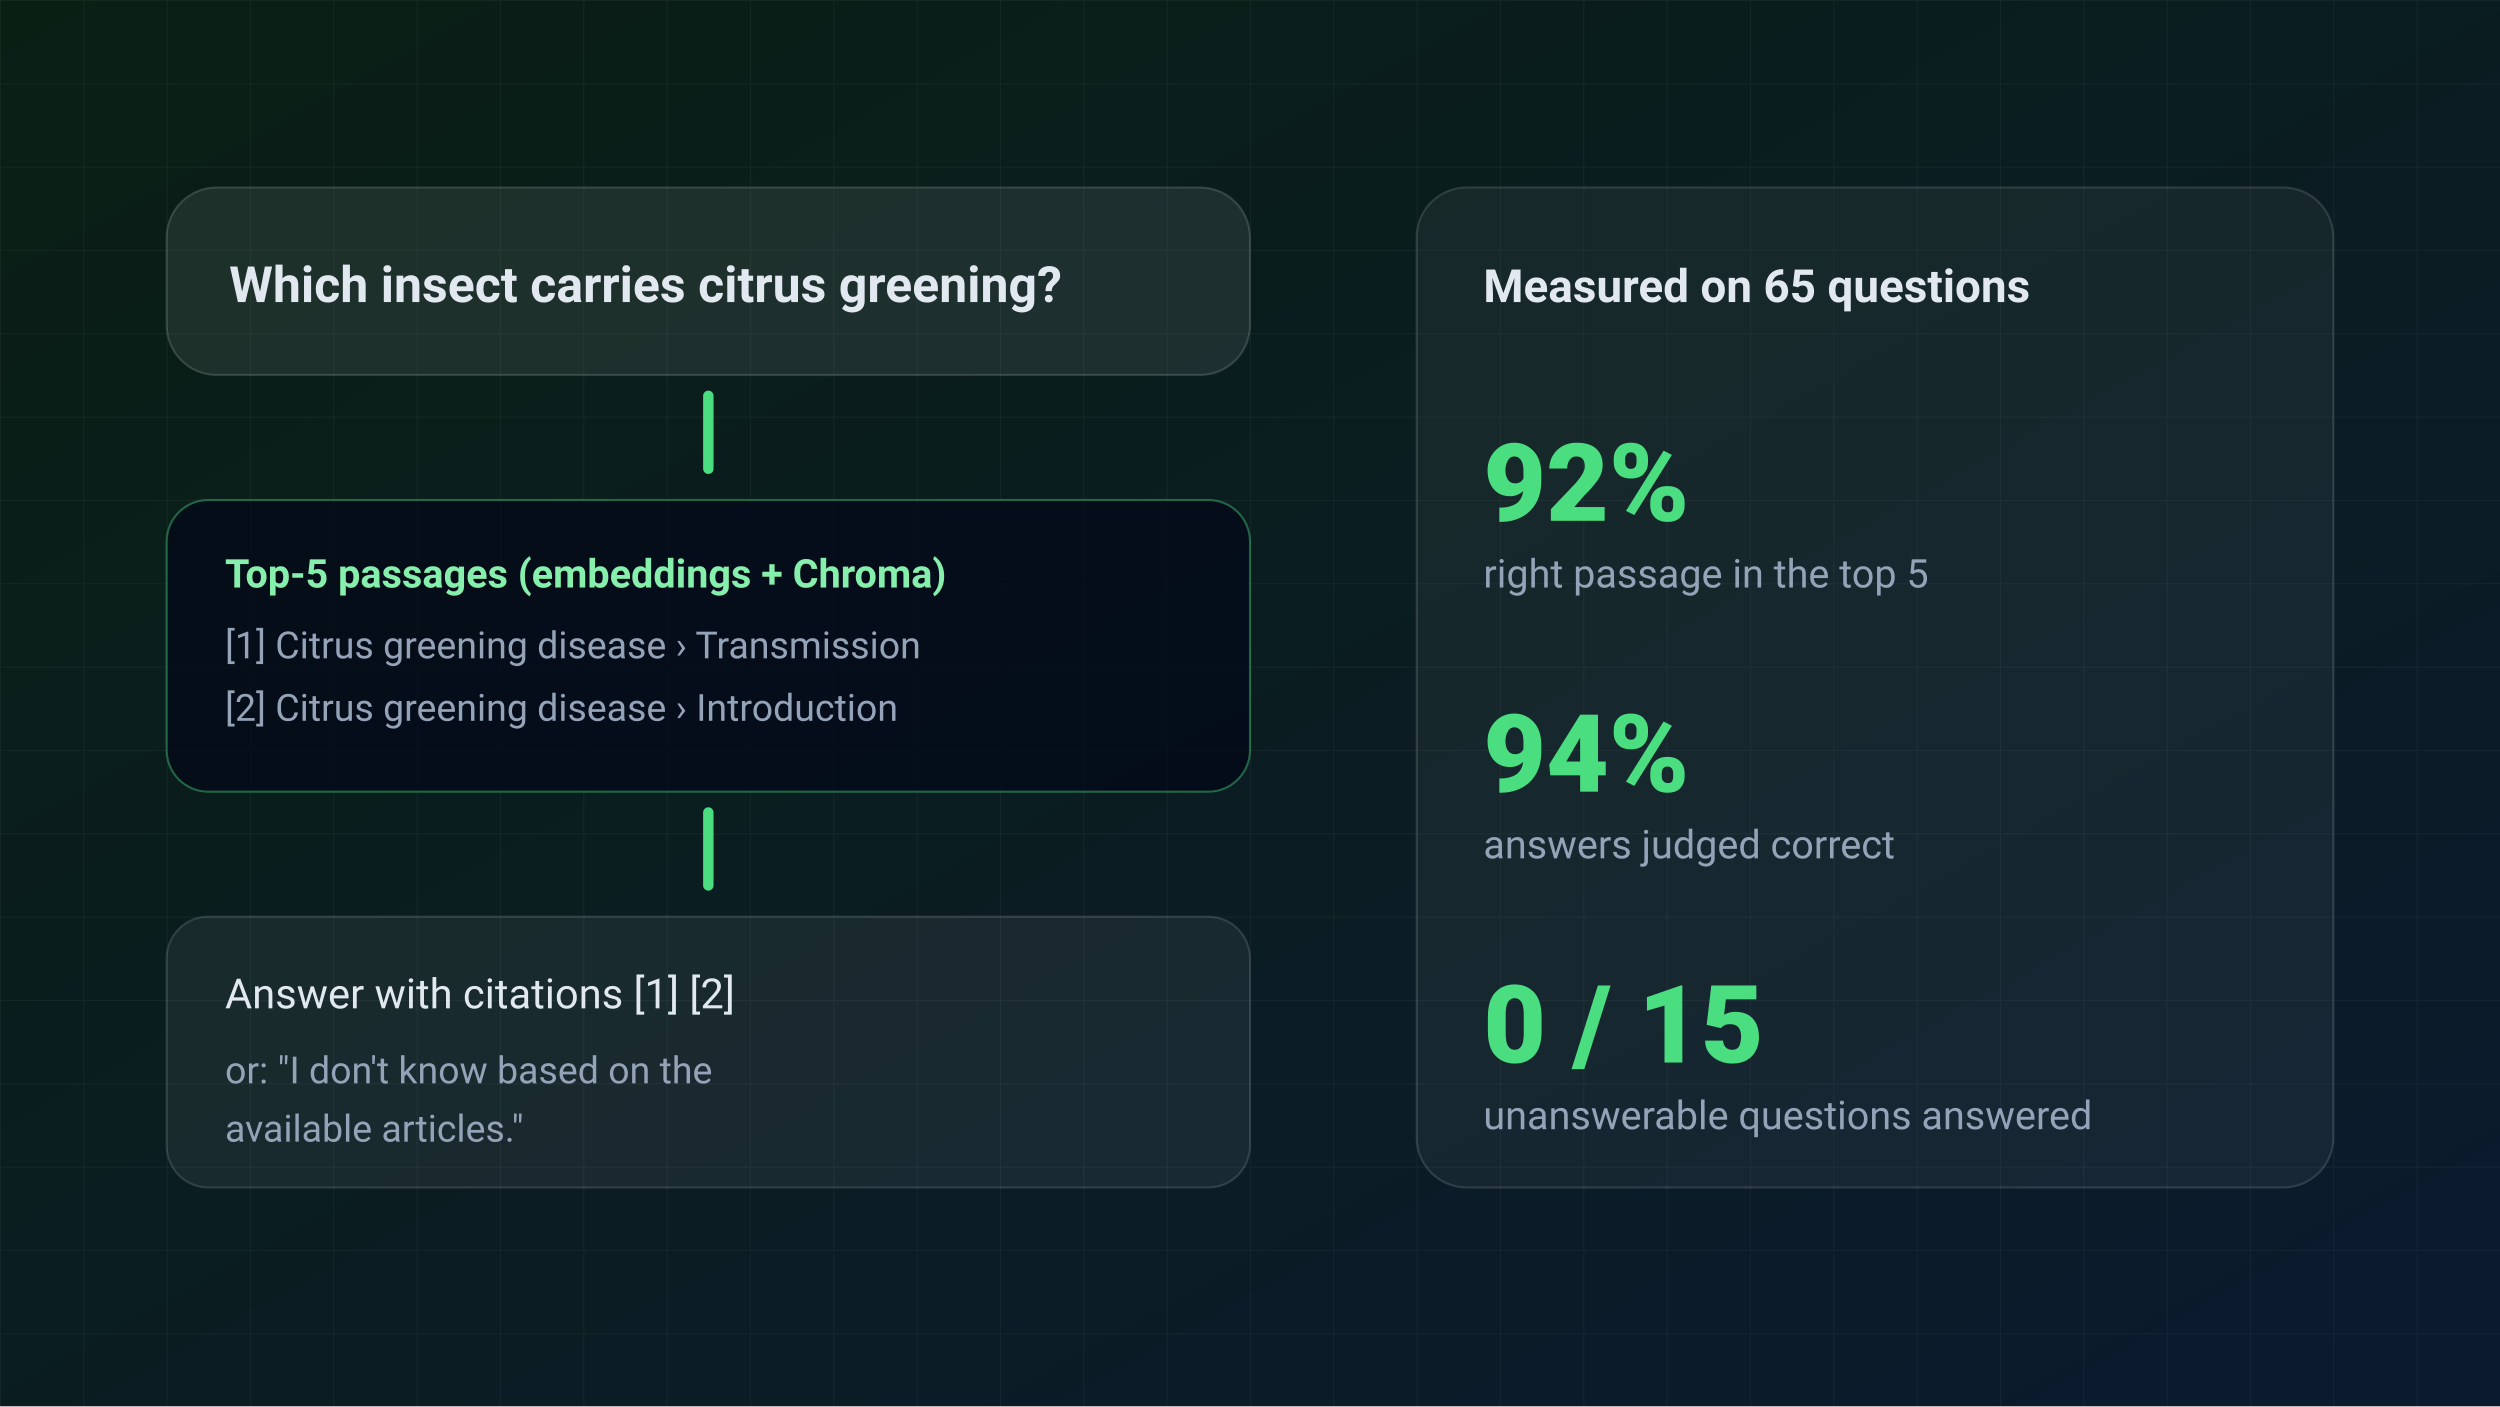
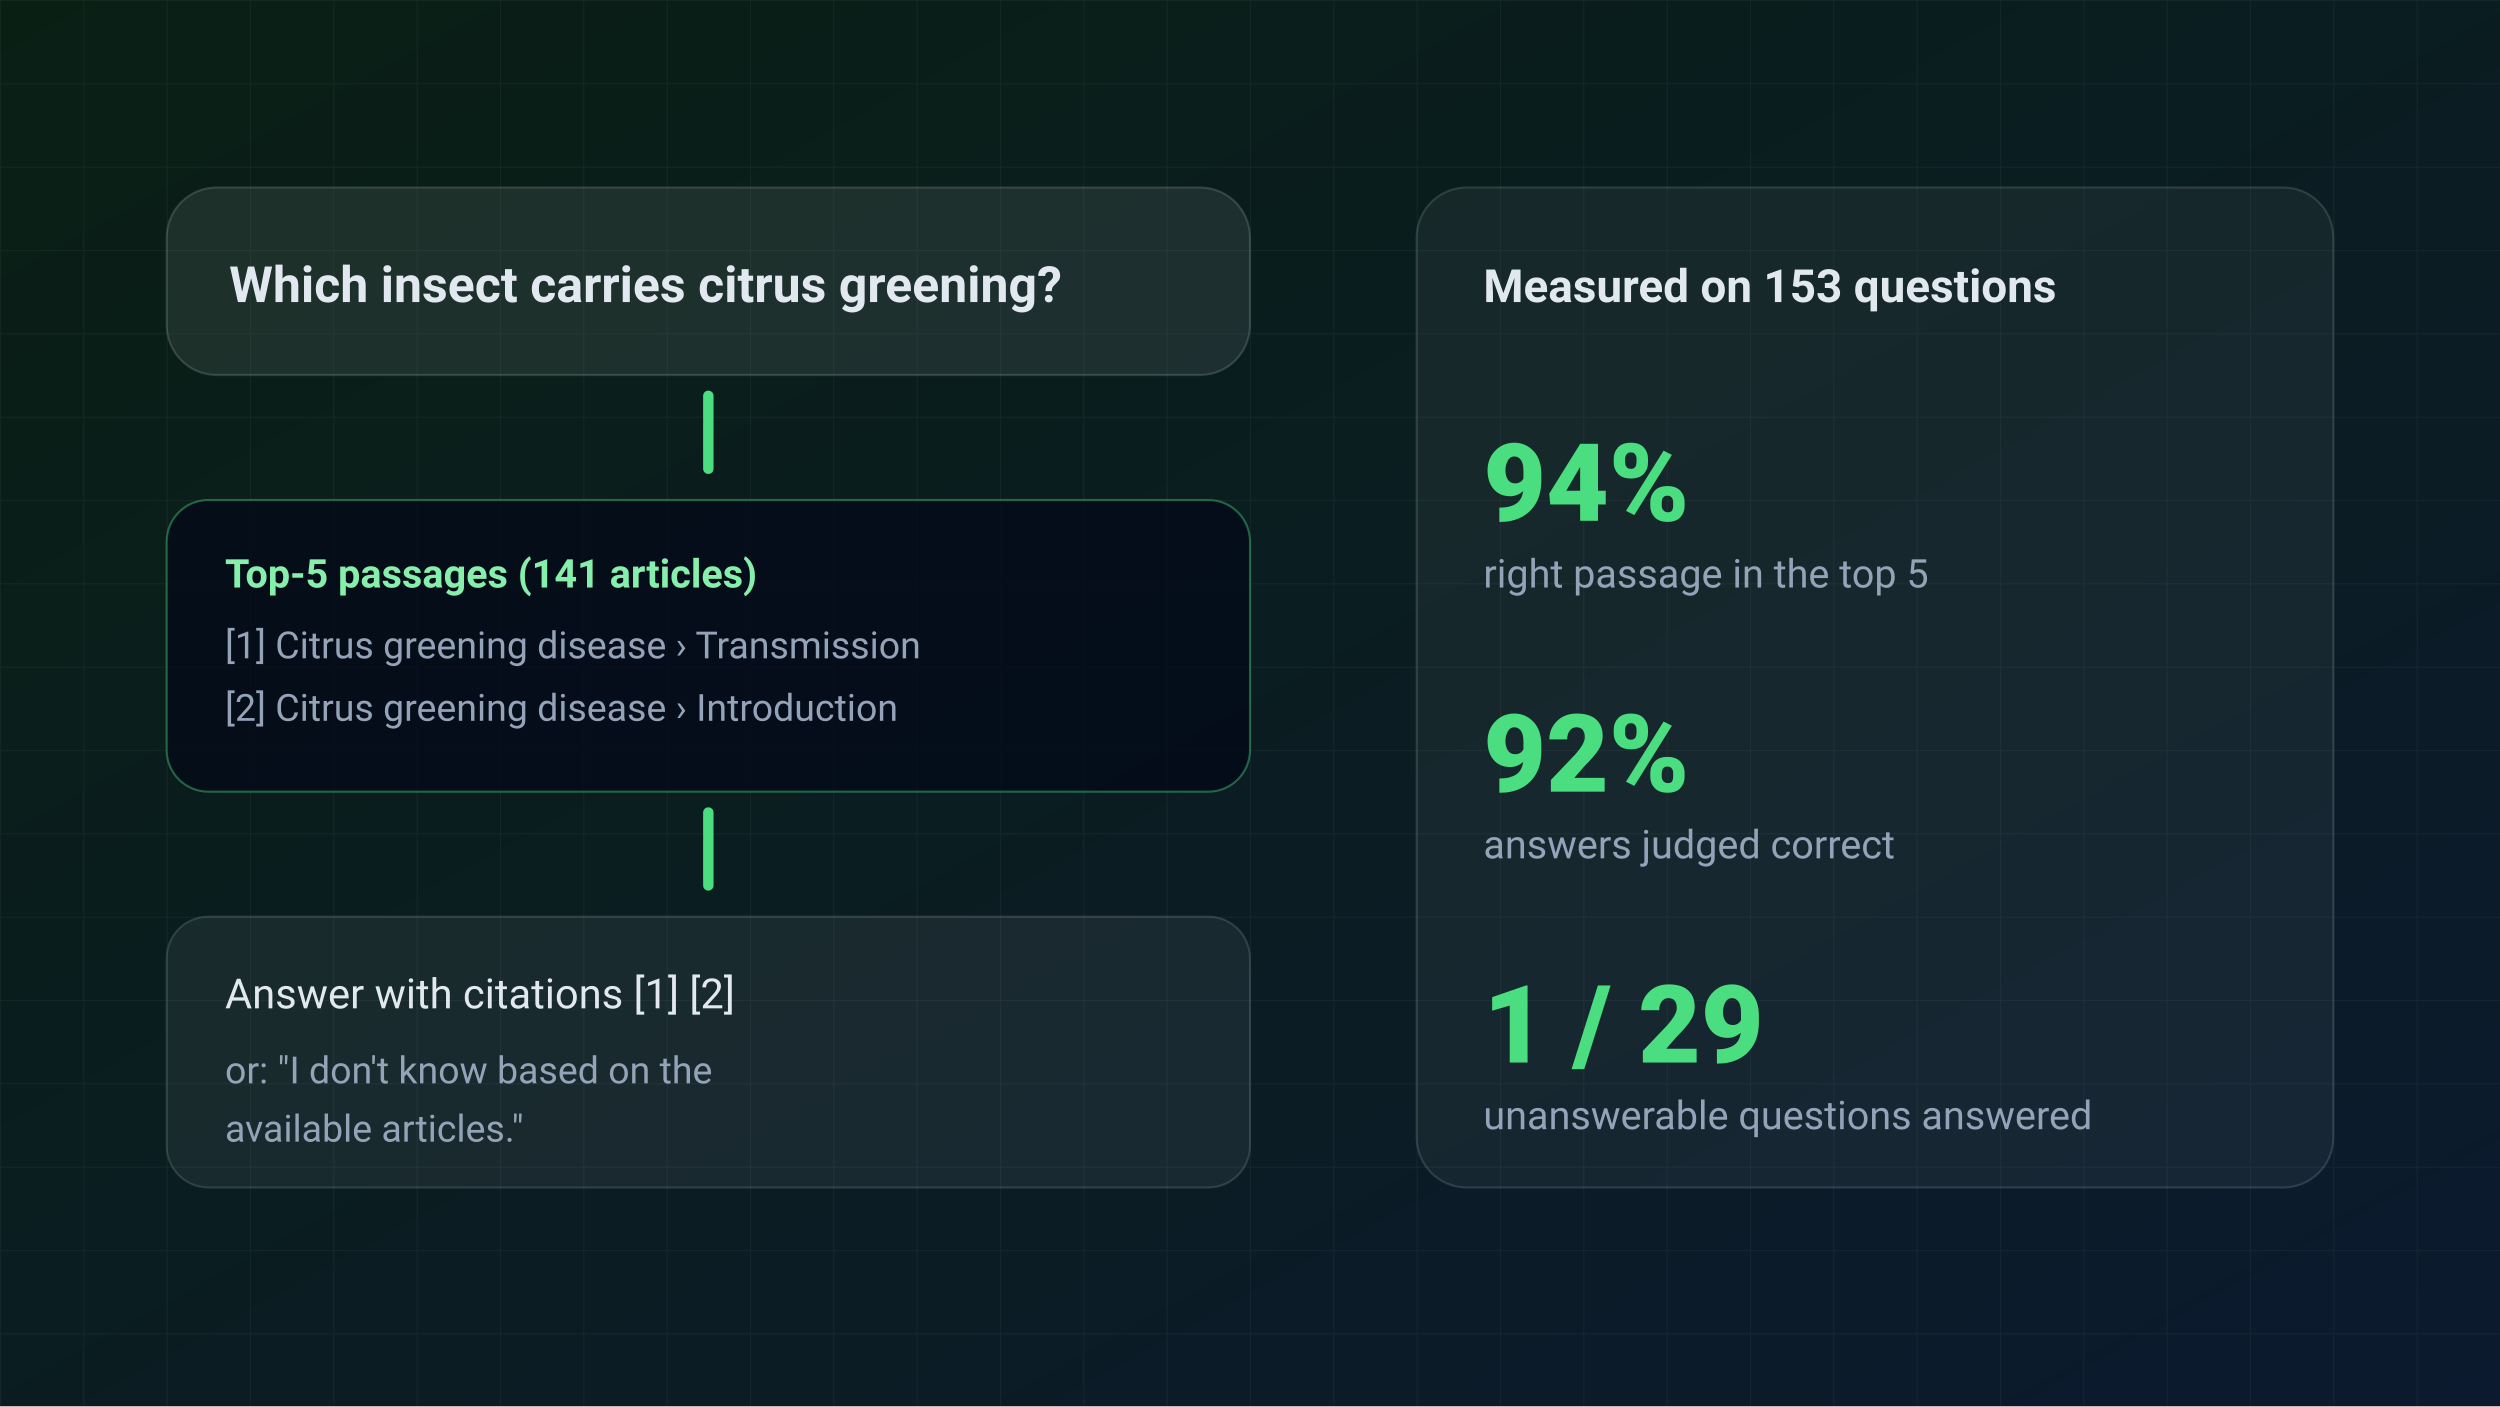
<svg xmlns="http://www.w3.org/2000/svg" viewBox="0 0 1200 675">
  <defs>
    <linearGradient id="bg" x1="0" y1="0" x2="1" y2="1">
      <stop offset="0" stop-color="#0a1f14" />
      <stop offset="1" stop-color="#0b1a2e" />
    </linearGradient>
    <pattern id="grid" width="40" height="40" patternUnits="userSpaceOnUse">
      <path d="M40 0H0V40" fill="none" stroke="#ffffff" stroke-opacity="0.04" />
    </pattern>
  </defs>
  <rect width="1200" height="675" fill="url(#bg)" />
  <rect width="1200" height="675" fill="url(#grid)" />
  <g font-family="-apple-system, Segoe UI, Roboto, sans-serif">
    <rect x="80" y="90" width="520" height="90" rx="24" fill="#ffffff" fill-opacity="0.08" stroke="#ffffff" stroke-opacity="0.15" />
    <text x="110" y="145" font-size="24" font-weight="600" fill="#e2e8f0">Which insect carries citrus greening?</text>
    <path d="M340 190 V225" stroke="#4ade80" stroke-width="5" stroke-linecap="round" />
    <rect x="80" y="240" width="520" height="140" rx="20" fill="#020617" fill-opacity="0.7" stroke="#4ade80" stroke-opacity="0.4" />
-     <text x="108" y="282" font-size="19" font-weight="700" fill="#86efac">Top-5 passages (embeddings + Chroma)</text>
+     <text x="108" y="282" font-size="19" font-weight="700" fill="#86efac">Top-5 passages (141 articles)</text>
    <text x="108" y="316" font-size="18" fill="#94a3b8">[1] Citrus greening disease › Transmission</text>
    <text x="108" y="346" font-size="18" fill="#94a3b8">[2] Citrus greening disease › Introduction</text>
    <path d="M340 390 V425" stroke="#4ade80" stroke-width="5" stroke-linecap="round" />
    <rect x="80" y="440" width="520" height="130" rx="20" fill="#ffffff" fill-opacity="0.06" stroke="#ffffff" stroke-opacity="0.13" />
    <text x="108" y="484" font-size="20" fill="#e2e8f0">Answer with citations [1] [2]</text>
    <text x="108" y="520" font-size="18" fill="#94a3b8">or: "I don't know based on the</text>
    <text x="108" y="548" font-size="18" fill="#94a3b8">available articles."</text>
    <rect x="680" y="90" width="440" height="480" rx="24" fill="#ffffff" fill-opacity="0.05" stroke="#ffffff" stroke-opacity="0.13" />
-     <text x="712" y="145" font-size="22" font-weight="700" fill="#e2e8f0">Measured on 65 questions</text>
+     <text x="712" y="145" font-size="22" font-weight="700" fill="#e2e8f0">Measured on 153 questions</text>
    <g font-size="52" font-weight="800" fill="#4ade80">
-       <text x="712" y="250">92%</text>
-       <text x="712" y="380">94%</text>
-       <text x="712" y="510">0 / 15</text>
+       <text x="712" y="250">94%</text>
+       <text x="712" y="380">92%</text>
+       <text x="712" y="510">1 / 29</text>
    </g>
    <g font-size="19" fill="#94a3b8">
      <text x="712" y="282">right passage in the top 5</text>
      <text x="712" y="412">answers judged correct</text>
      <text x="712" y="542">unanswerable questions answered</text>
    </g>
  </g>
</svg>
